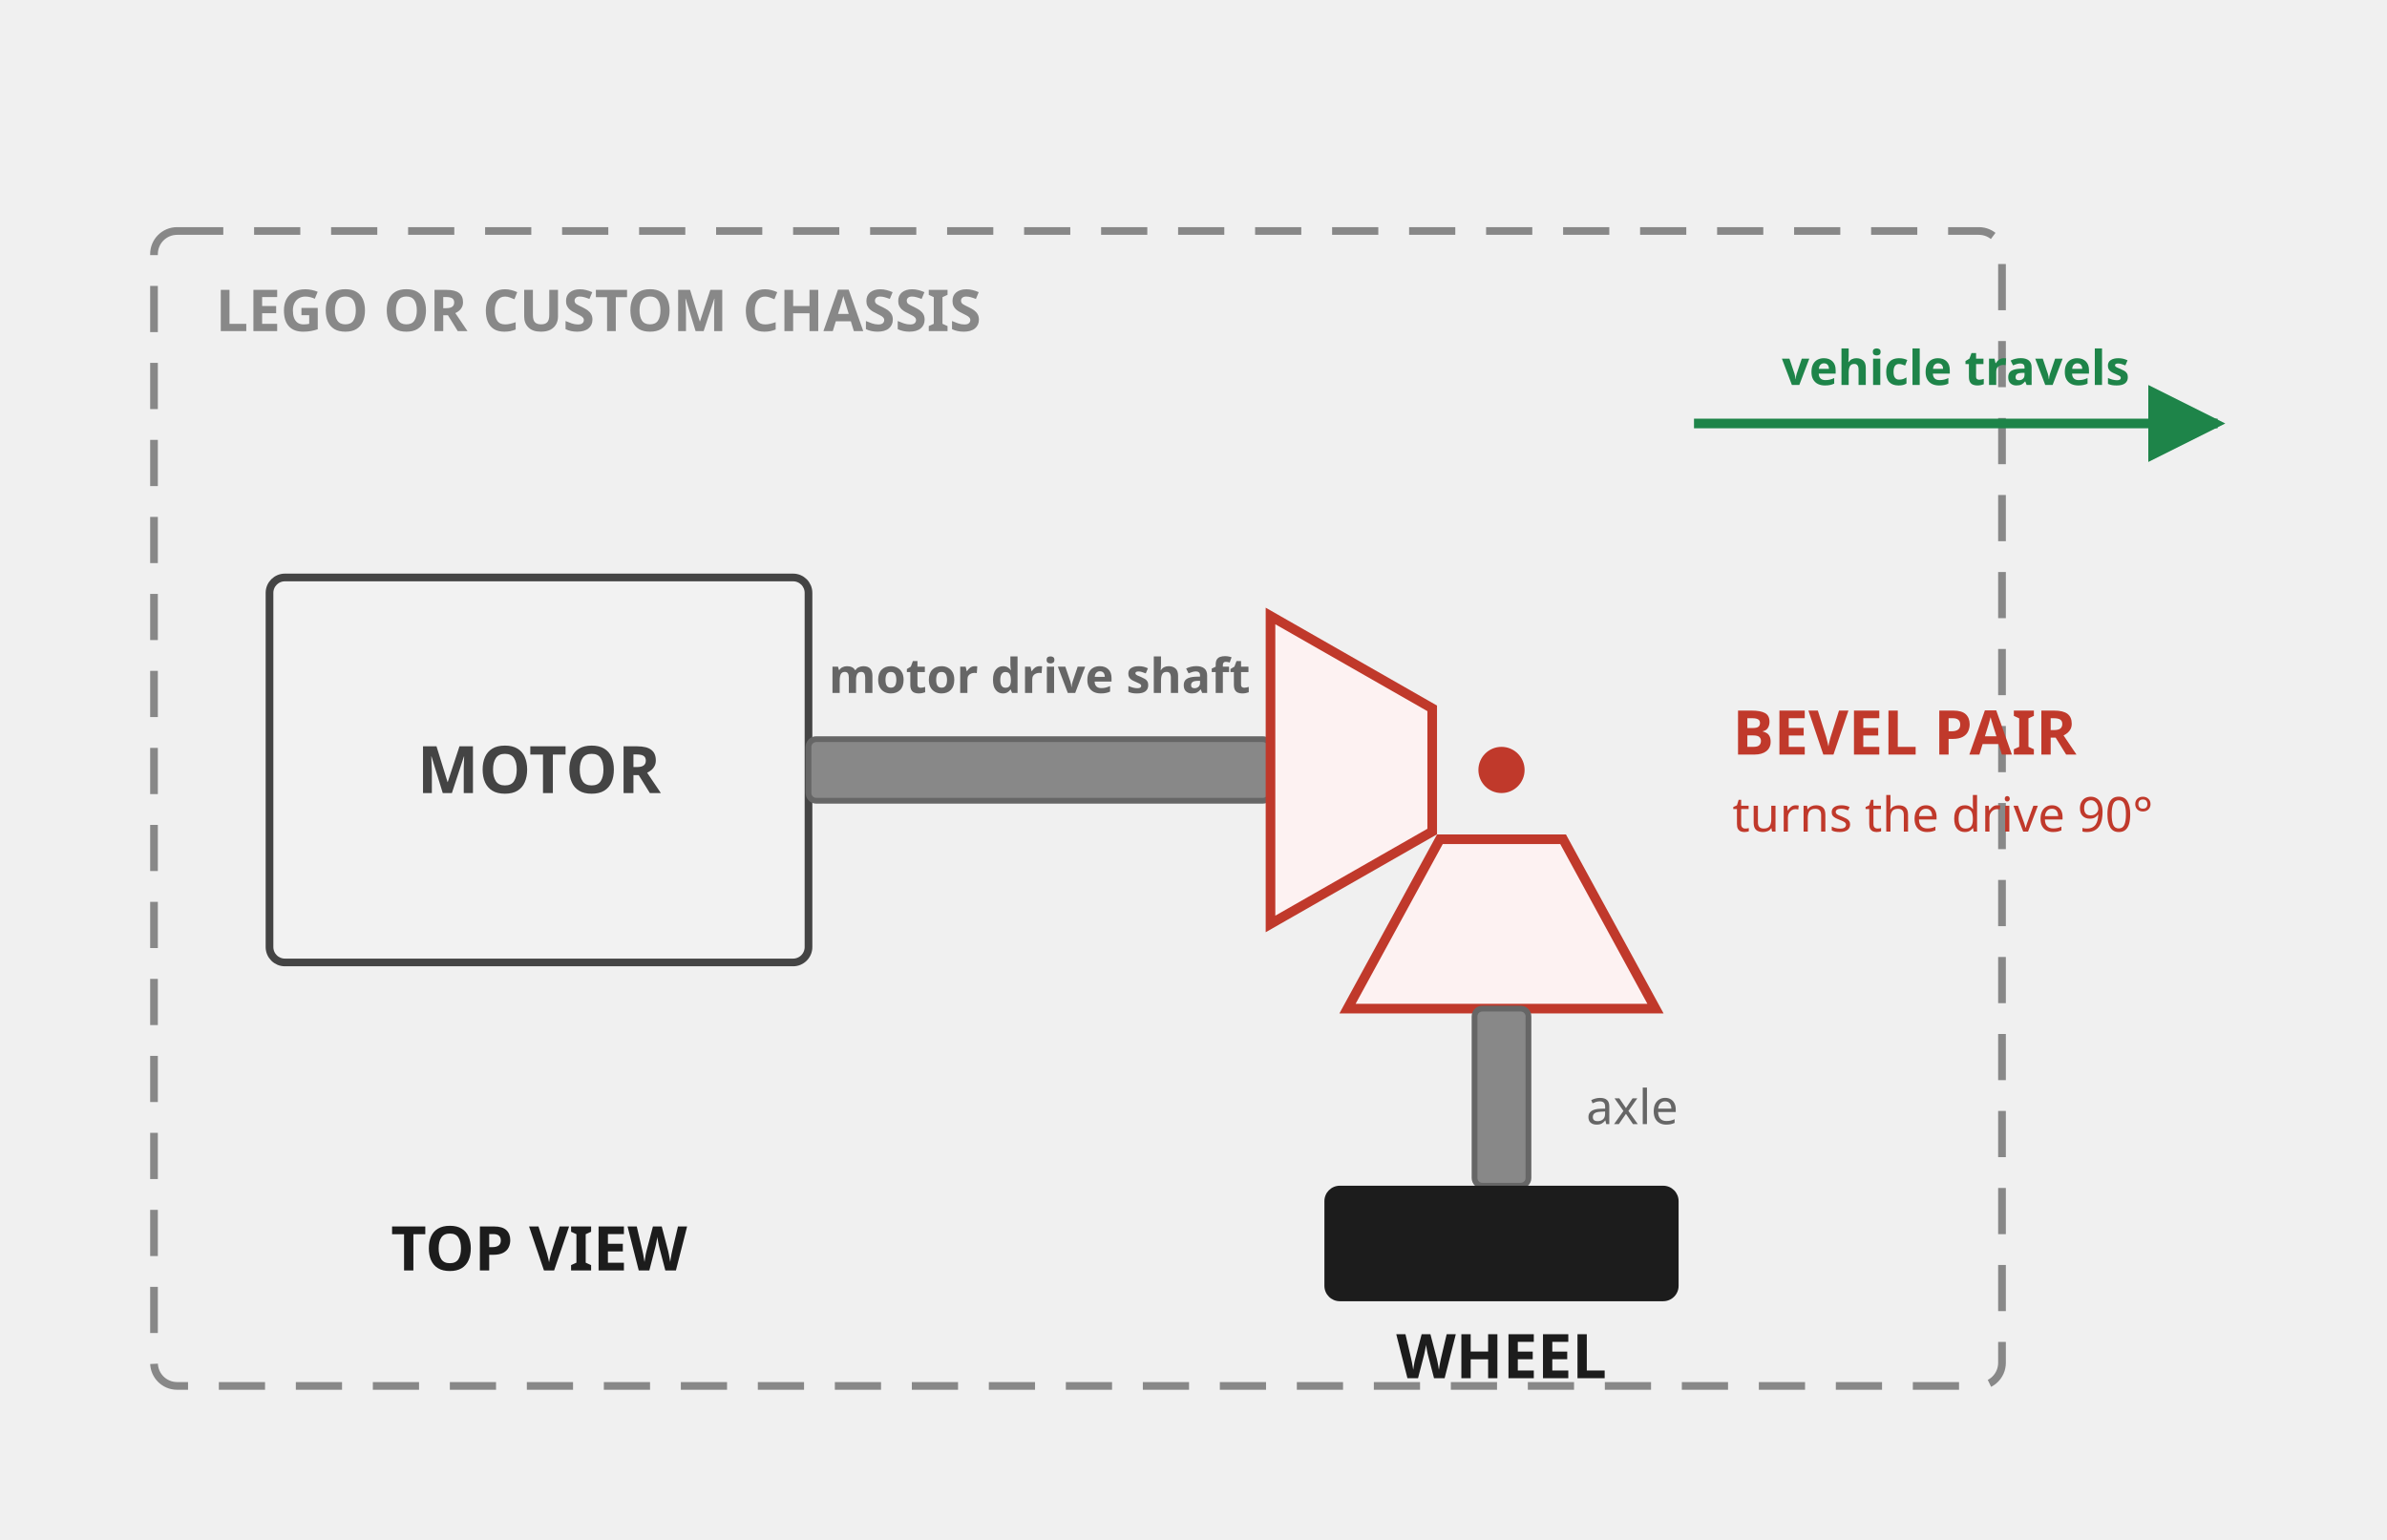
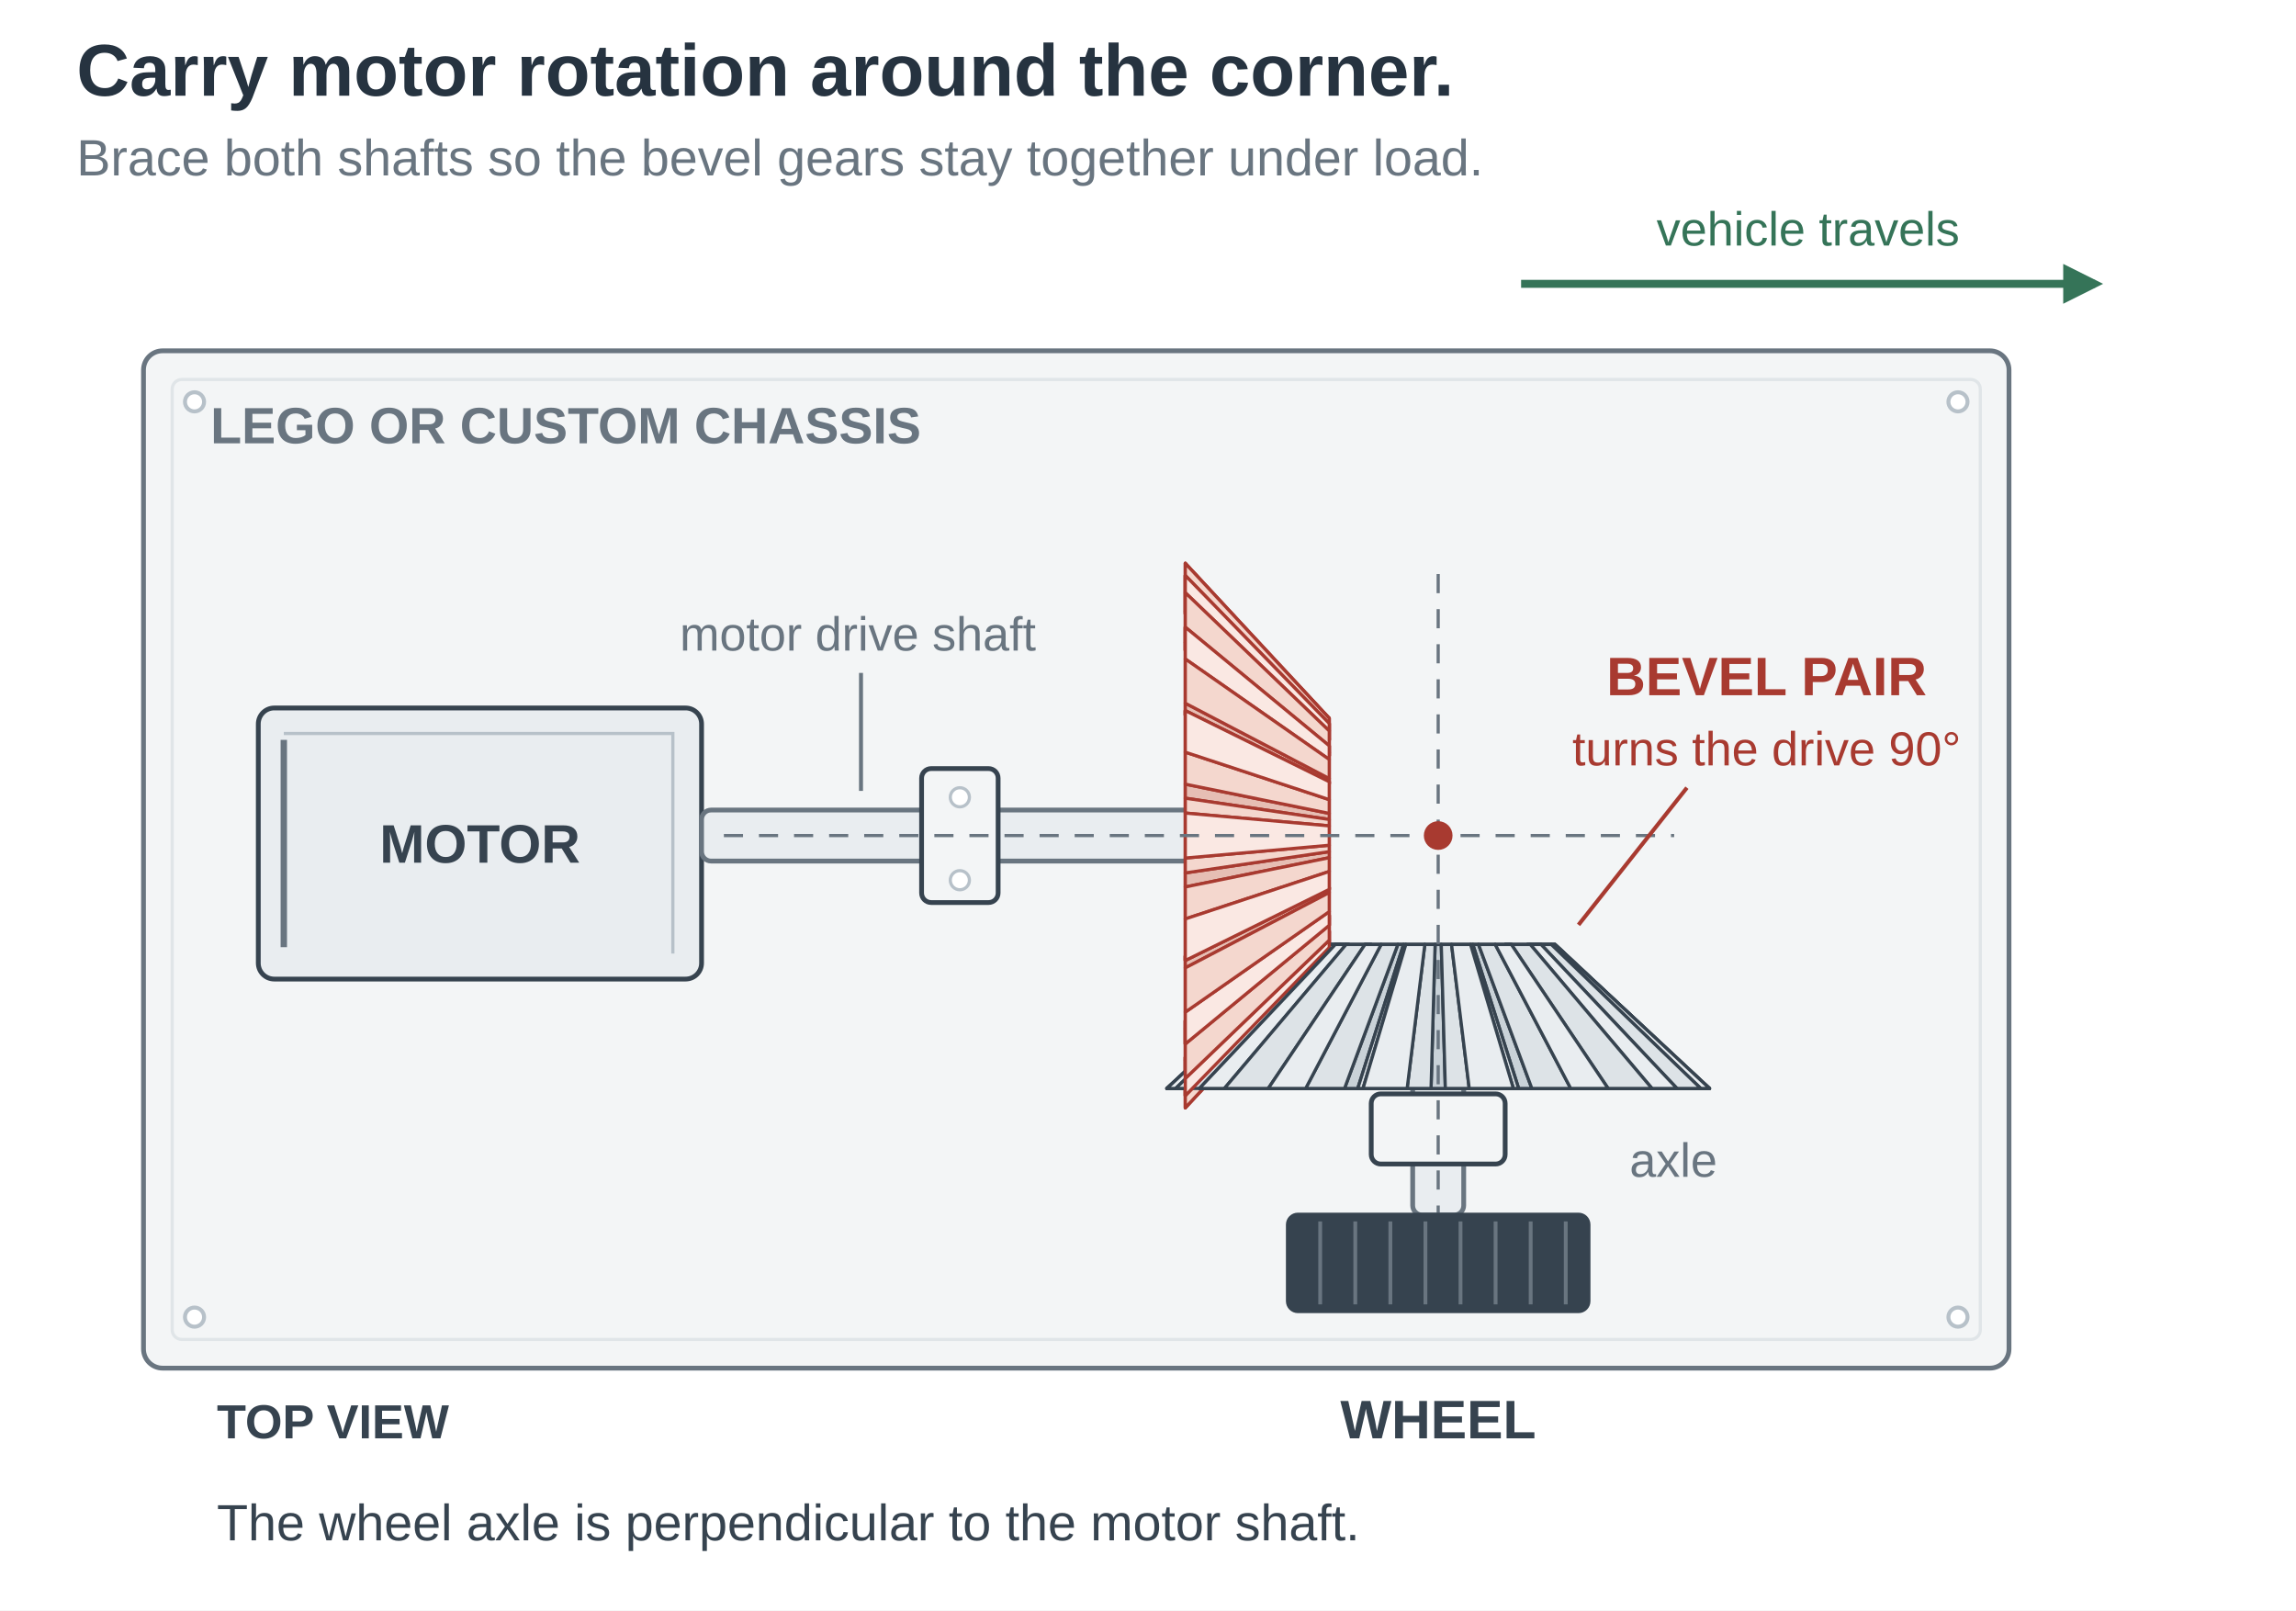
- <svg xmlns="http://www.w3.org/2000/svg" viewBox="0 0 620 400" role="img" aria-label="Top view of the vehicle. A motor at the left drives a shaft running to the right. At the end of the shaft a pair of bevel gears turns the drive ninety degrees onto an axle running toward the bottom of the page, where a wheel is mounted. The whole assembly sits on a chassis, and the vehicle travels left to right.">
+ <svg xmlns="http://www.w3.org/2000/svg" viewBox="0 0 720 505" role="img" aria-labelledby="bevel-vehicle-title bevel-vehicle-description">
  <defs>
-     <marker id="travB" viewBox="0 0 10 10" refX="9" refY="5" markerWidth="8" markerHeight="8" orient="auto-start-reverse">
-       <path d="M0,0 L10,5 L0,10 z" fill="#1E8449" />
+     <marker id="bevel-travel" viewBox="0 0 10 10" refX="8" refY="5" markerWidth="5" markerHeight="5" orient="auto">
+       <path d="M0 0 10 5 0 10Z" fill="#357458" />
    </marker>
  </defs>
-   <rect x="40" y="60" width="480" height="300" rx="6" fill="none" stroke="#888" stroke-width="2" stroke-dasharray="12 8" />
-   <text x="56" y="86" font-family="'Barlow Condensed',sans-serif" font-size="15" font-weight="700" fill="#888">LEGO OR CUSTOM CHASSIS</text>
-   <rect x="70" y="150" width="140" height="100" rx="4" fill="#F2F2F2" stroke="#444" stroke-width="2" />
-   <text x="140" y="206" text-anchor="middle" font-family="'Barlow Condensed',sans-serif" font-size="17" font-weight="700" fill="#444">MOTOR</text>
-   <rect x="210" y="192" width="120" height="16" rx="2" fill="#888" stroke="#666" stroke-width="1.5" />
-   <text x="270" y="180" text-anchor="middle" font-family="'Barlow',sans-serif" font-size="12.5" font-weight="600" fill="#666">motor drive shaft</text>
-   <path d="M372,184 L330,160 L330,240 L372,216 Z" fill="#FDF2F2" stroke="#C0392B" stroke-width="2.5" />
-   <path d="M374,218 L350,262 L430,262 L406,218 Z" fill="#FDF2F2" stroke="#C0392B" stroke-width="2.5" />
-   <circle cx="390" cy="200" r="6" fill="#C0392B" />
-   <text x="450" y="196" font-family="'Barlow Condensed',sans-serif" font-size="16" font-weight="700" fill="#C0392B">BEVEL PAIR</text>
-   <text x="450" y="216" font-family="'Barlow',sans-serif" font-size="12.5" fill="#C0392B">turns the drive 90°</text>
-   <rect x="383" y="262" width="14" height="46" rx="2" fill="#888" stroke="#666" stroke-width="1.5" />
-   <text x="412" y="292" font-family="'Barlow',sans-serif" font-size="12.5" fill="#666">axle</text>
-   <rect x="344" y="308" width="92" height="30" rx="4" fill="#1C1C1C" />
-   <text x="390" y="358" text-anchor="middle" font-family="'Barlow Condensed',sans-serif" font-size="16" font-weight="700" fill="#1C1C1C">WHEEL</text>
-   <line x1="440" y1="110" x2="576" y2="110" stroke="#1E8449" stroke-width="2.5" marker-end="url(#travB)" />
-   <text x="508" y="100" text-anchor="middle" font-family="'Barlow',sans-serif" font-size="12.5" font-weight="600" fill="#1E8449">vehicle travels</text>
-   <text x="140" y="330" text-anchor="middle" font-family="'Barlow Condensed',sans-serif" font-size="16" font-weight="700" fill="#1C1C1C">TOP VIEW</text>
+   <rect width="720" height="505" fill="#fff" />
+   <g font-family="Barlow, Arial, sans-serif" fill="#263340" font-size="16">
+     <text x="24" y="30" font-size="23" fill="#263340" font-weight="600">Carry motor rotation around the corner.</text>
+     <text x="24" y="55" font-size="16" fill="#697580">Brace both shafts so the bevel gears stay together under load.</text>
+     <rect x="45" y="110" width="585" height="319" rx="6" fill="#f3f5f6" stroke="#697580" stroke-width="1.5" />
+     <rect x="54" y="119" width="567" height="301" rx="3" fill="none" stroke="#e0e5e8" />
+     <circle cx="61" cy="126" r="3" fill="#fff" stroke="#b7c1c9" stroke-width="1.25" />
+     <circle cx="614" cy="126" r="3" fill="#fff" stroke="#b7c1c9" stroke-width="1.25" />
+     <circle cx="61" cy="413" r="3" fill="#fff" stroke="#b7c1c9" stroke-width="1.25" />
+     <circle cx="614" cy="413" r="3" fill="#fff" stroke="#b7c1c9" stroke-width="1.25" />
+     <text x="66" y="139" font-size="16" fill="#697580" font-weight="600">LEGO OR CUSTOM CHASSIS</text>
+     <rect x="81" y="222" width="139" height="85" rx="5" fill="#e9edf0" stroke="#36434f" stroke-width="1.5" />
+     <path d="M89 230H211V299" fill="none" stroke="#b7c1c9" stroke-width="1" />
+     <path d="M89 232V297" fill="none" stroke="#697580" stroke-width="2" />
+     <text x="150.5" y="270.5" font-size="17" fill="#36434f" text-anchor="middle" font-weight="600">MOTOR</text>
+     <rect x="220" y="254" width="156" height="16" rx="3" fill="#e9edf0" stroke="#697580" stroke-width="1.5" />
+     <rect x="443" y="306" width="16" height="75" rx="3" fill="#e9edf0" stroke="#697580" stroke-width="1.5" />
+     <rect x="289" y="241" width="24" height="42" rx="3" fill="#f3f5f6" stroke="#36434f" stroke-width="1.5" />
+     <circle cx="301" cy="250" r="3" fill="#fff" stroke="#b7c1c9" stroke-width="1" />
+     <circle cx="301" cy="276" r="3" fill="#fff" stroke="#b7c1c9" stroke-width="1" />
+     <rect x="430" y="343" width="42" height="22" rx="3" fill="#f3f5f6" stroke="#36434f" stroke-width="1.5" />
+     <path d="M416.84 258.961L371.7 254.945L371.7 269.055L416.84 265.039Z" fill="#fae8e3" stroke="#a83a30" stroke-width="1" stroke-linejoin="round" />
+     <path d="M440.846 296.16L427.429 341.3L441.268 341.3L446.808 296.16Z" fill="#e9edf0" stroke="#36434f" stroke-width="1" stroke-linejoin="round" />
+     <path d="M455.192 296.16L460.732 341.3L474.571 341.3L461.154 296.16Z" fill="#e9edf0" stroke="#36434f" stroke-width="1" stroke-linejoin="round" />
+     <path d="M416.84 273.263L371.7 288.145L371.7 301.181L416.84 278.878Z" fill="#fae8e3" stroke="#a83a30" stroke-width="1" stroke-linejoin="round" />
+     <path d="M416.84 245.122L371.7 222.819L371.7 235.855L416.84 250.737Z" fill="#fae8e3" stroke="#a83a30" stroke-width="1" stroke-linejoin="round" />
+     <path d="M446.808 296.16L441.268 341.3L448.758 341.3L450.034 296.16Z" fill="#dde3e7" stroke="#36434f" stroke-width="1" stroke-linejoin="round" />
+     <path d="M451.966 296.16L453.242 341.3L460.732 341.3L455.192 296.16Z" fill="#dde3e7" stroke="#36434f" stroke-width="1" stroke-linejoin="round" />
+     <path d="M416.84 256.952L371.7 250.282L371.7 254.945L416.84 258.961Z" fill="#f4d7ce" stroke="#a83a30" stroke-width="1" stroke-linejoin="round" />
+     <path d="M416.84 265.039L371.7 269.055L371.7 273.718L416.84 267.048Z" fill="#f4d7ce" stroke="#a83a30" stroke-width="1" stroke-linejoin="round" />
+     <path d="M416.84 250.737L371.7 235.855L371.7 245.885L416.84 255.058Z" fill="#f4d7ce" stroke="#a83a30" stroke-width="1" stroke-linejoin="round" />
+     <path d="M416.84 268.942L371.7 278.115L371.7 288.145L416.84 273.263Z" fill="#f4d7ce" stroke="#a83a30" stroke-width="1" stroke-linejoin="round" />
+     <path d="M461.154 296.16L474.571 341.3L476.227 341.3L461.867 296.16Z" fill="#dde3e7" stroke="#36434f" stroke-width="1" stroke-linejoin="round" />
+     <path d="M440.133 296.16L425.773 341.3L427.429 341.3L440.846 296.16Z" fill="#dde3e7" stroke="#36434f" stroke-width="1" stroke-linejoin="round" />
+     <path d="M450.034 296.16L448.758 341.3L453.242 341.3L451.966 296.16Z" fill="#c9d2d8" stroke="#36434f" stroke-width="1" stroke-linejoin="round" />
+     <path d="M428.046 296.16L397.715 341.3L409.446 341.3L433.1 296.16Z" fill="#e9edf0" stroke="#36434f" stroke-width="1" stroke-linejoin="round" />
+     <path d="M468.9 296.16L492.554 341.3L504.285 341.3L473.954 296.16Z" fill="#e9edf0" stroke="#36434f" stroke-width="1" stroke-linejoin="round" />
+     <path d="M433.1 296.16L409.446 341.3L421.63 341.3L438.348 296.16Z" fill="#dde3e7" stroke="#36434f" stroke-width="1" stroke-linejoin="round" />
+     <path d="M463.652 296.16L480.37 341.3L492.554 341.3L468.9 296.16Z" fill="#dde3e7" stroke="#36434f" stroke-width="1" stroke-linejoin="round" />
+     <path d="M416.84 267.048L371.7 273.718L371.7 278.115L416.84 268.942Z" fill="#e6beb4" stroke="#a83a30" stroke-width="1" stroke-linejoin="round" />
+     <path d="M416.84 255.058L371.7 245.885L371.7 250.282L416.84 256.952Z" fill="#e6beb4" stroke="#a83a30" stroke-width="1" stroke-linejoin="round" />
+     <path d="M416.84 278.878L371.7 301.181L371.7 299.768L416.84 278.269Z" fill="#f4d7ce" stroke="#a83a30" stroke-width="1" stroke-linejoin="round" />
+     <path d="M416.84 245.731L371.7 224.232L371.7 222.819L416.84 245.122Z" fill="#f4d7ce" stroke="#a83a30" stroke-width="1" stroke-linejoin="round" />
+     <path d="M438.348 296.16L421.63 341.3L425.773 341.3L440.133 296.16Z" fill="#c9d2d8" stroke="#36434f" stroke-width="1" stroke-linejoin="round" />
+     <path d="M461.867 296.16L476.227 341.3L480.37 341.3L463.652 296.16Z" fill="#c9d2d8" stroke="#36434f" stroke-width="1" stroke-linejoin="round" />
+     <path d="M416.84 238.15L371.7 206.635L371.7 220.505L416.84 244.125Z" fill="#f4d7ce" stroke="#a83a30" stroke-width="1" stroke-linejoin="round" />
+     <path d="M416.84 279.875L371.7 303.495L371.7 317.365L416.84 285.85Z" fill="#f4d7ce" stroke="#a83a30" stroke-width="1" stroke-linejoin="round" />
+     <path d="M416.84 285.85L371.7 317.365L371.7 327.342L416.84 290.147Z" fill="#fae8e3" stroke="#a83a30" stroke-width="1" stroke-linejoin="round" />
+     <path d="M416.84 233.853L371.7 196.658L371.7 206.635L416.84 238.15Z" fill="#fae8e3" stroke="#a83a30" stroke-width="1" stroke-linejoin="round" />
+     <path d="M429.954 296.16L402.144 341.3L397.715 341.3L428.046 296.16Z" fill="#dde3e7" stroke="#36434f" stroke-width="1" stroke-linejoin="round" />
+     <path d="M473.954 296.16L504.285 341.3L499.856 341.3L472.046 296.16Z" fill="#dde3e7" stroke="#36434f" stroke-width="1" stroke-linejoin="round" />
+     <path d="M416.84 278.269L371.7 299.768L371.7 303.495L416.84 279.875Z" fill="#e6beb4" stroke="#a83a30" stroke-width="1" stroke-linejoin="round" />
+     <path d="M416.84 244.125L371.7 220.505L371.7 224.232L416.84 245.731Z" fill="#e6beb4" stroke="#a83a30" stroke-width="1" stroke-linejoin="round" />
+     <path d="M473.411 296.16L503.026 341.3L518.049 341.3L479.883 296.16Z" fill="#dde3e7" stroke="#36434f" stroke-width="1" stroke-linejoin="round" />
+     <path d="M422.117 296.16L383.951 341.3L398.974 341.3L428.589 296.16Z" fill="#dde3e7" stroke="#36434f" stroke-width="1" stroke-linejoin="round" />
+     <path d="M428.589 296.16L398.974 341.3L402.144 341.3L429.954 296.16Z" fill="#c9d2d8" stroke="#36434f" stroke-width="1" stroke-linejoin="round" />
+     <path d="M472.046 296.16L499.856 341.3L503.026 341.3L473.411 296.16Z" fill="#c9d2d8" stroke="#36434f" stroke-width="1" stroke-linejoin="round" />
+     <path d="M416.84 290.147L371.7 327.342L371.7 320.067L416.84 287.014Z" fill="#f4d7ce" stroke="#a83a30" stroke-width="1" stroke-linejoin="round" />
+     <path d="M416.84 236.986L371.7 203.933L371.7 196.658L416.84 233.853Z" fill="#f4d7ce" stroke="#a83a30" stroke-width="1" stroke-linejoin="round" />
+     <path d="M479.883 296.16L518.049 341.3L525.888 341.3L483.259 296.16Z" fill="#e9edf0" stroke="#36434f" stroke-width="1" stroke-linejoin="round" />
+     <path d="M418.741 296.16L376.112 341.3L383.951 341.3L422.117 296.16Z" fill="#e9edf0" stroke="#36434f" stroke-width="1" stroke-linejoin="round" />
+     <path d="M416.84 287.014L371.7 320.067L371.7 322.558L416.84 288.087Z" fill="#e6beb4" stroke="#a83a30" stroke-width="1" stroke-linejoin="round" />
+     <path d="M416.84 235.913L371.7 201.442L371.7 203.933L416.84 236.986Z" fill="#e6beb4" stroke="#a83a30" stroke-width="1" stroke-linejoin="round" />
+     <path d="M416.84 288.087L371.7 322.558L371.7 338.156L416.84 294.806Z" fill="#f4d7ce" stroke="#a83a30" stroke-width="1" stroke-linejoin="round" />
+     <path d="M416.84 229.194L371.7 185.844L371.7 201.442L416.84 235.913Z" fill="#f4d7ce" stroke="#a83a30" stroke-width="1" stroke-linejoin="round" />
+     <path d="M483.259 296.16L525.888 341.3L516.047 341.3L479.02 296.16Z" fill="#dde3e7" stroke="#36434f" stroke-width="1" stroke-linejoin="round" />
+     <path d="M422.98 296.16L385.953 341.3L376.112 341.3L418.741 296.16Z" fill="#dde3e7" stroke="#36434f" stroke-width="1" stroke-linejoin="round" />
+     <path d="M416.84 294.806L371.7 338.156L371.7 343.556L416.84 297.132Z" fill="#fae8e3" stroke="#a83a30" stroke-width="1" stroke-linejoin="round" />
+     <path d="M416.84 226.868L371.7 180.444L371.7 185.844L416.84 229.194Z" fill="#fae8e3" stroke="#a83a30" stroke-width="1" stroke-linejoin="round" />
+     <path d="M479.02 296.16L516.047 341.3L517.763 341.3L479.759 296.16Z" fill="#c9d2d8" stroke="#36434f" stroke-width="1" stroke-linejoin="round" />
+     <path d="M422.241 296.16L384.237 341.3L385.953 341.3L422.98 296.16Z" fill="#c9d2d8" stroke="#36434f" stroke-width="1" stroke-linejoin="round" />
+     <path d="M479.759 296.16L517.763 341.3L533.337 341.3L486.468 296.16Z" fill="#dde3e7" stroke="#36434f" stroke-width="1" stroke-linejoin="round" />
+     <path d="M415.532 296.16L368.663 341.3L384.237 341.3L422.241 296.16Z" fill="#dde3e7" stroke="#36434f" stroke-width="1" stroke-linejoin="round" />
+     <path d="M416.84 297.132L371.7 343.556L371.7 331.527L416.84 291.95Z" fill="#f4d7ce" stroke="#a83a30" stroke-width="1" stroke-linejoin="round" />
+     <path d="M416.84 232.05L371.7 192.473L371.7 180.444L416.84 226.868Z" fill="#f4d7ce" stroke="#a83a30" stroke-width="1" stroke-linejoin="round" />
+     <path d="M486.468 296.16L533.337 341.3L536.089 341.3L487.654 296.16Z" fill="#e9edf0" stroke="#36434f" stroke-width="1" stroke-linejoin="round" />
+     <path d="M414.346 296.16L365.911 341.3L368.663 341.3L415.532 296.16Z" fill="#e9edf0" stroke="#36434f" stroke-width="1" stroke-linejoin="round" />
+     <path d="M416.84 291.95L371.7 331.527L371.7 332.401L416.84 292.327Z" fill="#e6beb4" stroke="#a83a30" stroke-width="1" stroke-linejoin="round" />
+     <path d="M416.84 231.673L371.7 191.599L371.7 192.473L416.84 232.05Z" fill="#e6beb4" stroke="#a83a30" stroke-width="1" stroke-linejoin="round" />
+     <path d="M416.84 292.327L371.7 332.401L371.7 347.353L416.84 298.767Z" fill="#f4d7ce" stroke="#a83a30" stroke-width="1" stroke-linejoin="round" />
+     <path d="M416.84 225.233L371.7 176.647L371.7 191.599L416.84 231.673Z" fill="#f4d7ce" stroke="#a83a30" stroke-width="1" stroke-linejoin="round" />
+     <path d="M487.654 296.16L536.089 341.3L522.335 341.3L481.729 296.16Z" fill="#dde3e7" stroke="#36434f" stroke-width="1" stroke-linejoin="round" />
+     <path d="M420.271 296.16L379.665 341.3L365.911 341.3L414.346 296.16Z" fill="#dde3e7" stroke="#36434f" stroke-width="1" stroke-linejoin="round" />
+     <path d="M371.7 332.401L371.7 347.353L371.7 347.353L371.7 332.401L371.7 331.527L371.7 343.556L371.7 338.156L371.7 322.558L371.7 320.067L371.7 327.342L371.7 317.365L371.7 303.495L371.7 299.768L371.7 301.181L371.7 288.145L371.7 278.115L371.7 273.718L371.7 269.055L371.7 254.945L371.7 250.282L371.7 245.885L371.7 235.855L371.7 222.819L371.7 224.232L371.7 220.505L371.7 206.635L371.7 196.658L371.7 203.933L371.7 201.442L371.7 185.844L371.7 180.444L371.7 192.473L371.7 191.599L371.7 176.647L371.7 176.647L371.7 191.599L371.7 192.473L371.7 180.444L371.7 185.844L371.7 201.442L371.7 203.933L371.7 196.658L371.7 206.635L371.7 220.505L371.7 224.232L371.7 222.819L371.7 235.855L371.7 245.885L371.7 250.282L371.7 254.945L371.7 269.055L371.7 273.718L371.7 278.115L371.7 288.145L371.7 301.181L371.7 299.768L371.7 303.495L371.7 317.365L371.7 327.342L371.7 320.067L371.7 322.558L371.7 338.156L371.7 343.556L371.7 331.527Z" fill="#fae8e3" stroke="#a83a30" stroke-width="1" stroke-linejoin="round" />
+     <path d="M481.729 296.16L522.335 341.3L522.335 341.3L481.729 296.16Z" fill="#c9d2d8" stroke="#36434f" stroke-width="1" stroke-linejoin="round" />
+     <path d="M522.335 341.3L536.089 341.3L533.337 341.3L517.763 341.3L516.047 341.3L525.888 341.3L518.049 341.3L503.026 341.3L499.856 341.3L504.285 341.3L492.554 341.3L480.37 341.3L476.227 341.3L474.571 341.3L460.732 341.3L453.242 341.3L448.758 341.3L441.268 341.3L427.429 341.3L425.773 341.3L421.63 341.3L409.446 341.3L397.715 341.3L402.144 341.3L398.974 341.3L383.951 341.3L376.112 341.3L385.953 341.3L384.237 341.3L368.663 341.3L365.911 341.3L379.665 341.3L379.665 341.3L365.911 341.3L368.663 341.3L384.237 341.3L385.953 341.3L376.112 341.3L383.951 341.3L398.974 341.3L402.144 341.3L397.715 341.3L409.446 341.3L421.63 341.3L425.773 341.3L427.429 341.3L441.268 341.3L448.758 341.3L453.242 341.3L460.732 341.3L474.571 341.3L476.227 341.3L480.37 341.3L492.554 341.3L504.285 341.3L499.856 341.3L503.026 341.3L518.049 341.3L525.888 341.3L516.047 341.3L517.763 341.3L533.337 341.3L536.089 341.3L522.335 341.3Z" fill="#f3f5f6" stroke="#36434f" stroke-width="1" stroke-linejoin="round" />
+     <path d="M416.84 298.767L371.7 347.353L371.7 347.353L416.84 298.767Z" fill="#fae8e3" stroke="#a83a30" stroke-width="1" stroke-linejoin="round" />
+     <path d="M416.84 292.327L416.84 298.767L416.84 298.767L416.84 292.327L416.84 291.95L416.84 297.132L416.84 294.806L416.84 288.087L416.84 287.014L416.84 290.147L416.84 285.85L416.84 279.875L416.84 278.269L416.84 278.878L416.84 273.263L416.84 268.942L416.84 267.048L416.84 265.039L416.84 258.961L416.84 256.952L416.84 255.058L416.84 250.737L416.84 245.122L416.84 245.731L416.84 244.125L416.84 238.15L416.84 233.853L416.84 236.986L416.84 235.913L416.84 229.194L416.84 226.868L416.84 232.05L416.84 231.673L416.84 225.233L416.84 225.233L416.84 231.673L416.84 232.05L416.84 226.868L416.84 229.194L416.84 235.913L416.84 236.986L416.84 233.853L416.84 238.15L416.84 244.125L416.84 245.731L416.84 245.122L416.84 250.737L416.84 255.058L416.84 256.952L416.84 258.961L416.84 265.039L416.84 267.048L416.84 268.942L416.84 273.263L416.84 278.878L416.84 278.269L416.84 279.875L416.84 285.85L416.84 290.147L416.84 287.014L416.84 288.087L416.84 294.806L416.84 297.132L416.84 291.95Z" fill="#fae8e3" stroke="#a83a30" stroke-width="1" stroke-linejoin="round" />
+     <path d="M481.729 296.16L487.654 296.16L486.468 296.16L479.759 296.16L479.02 296.16L483.259 296.16L479.883 296.16L473.411 296.16L472.046 296.16L473.954 296.16L468.9 296.16L463.652 296.16L461.867 296.16L461.154 296.16L455.192 296.16L451.966 296.16L450.034 296.16L446.808 296.16L440.846 296.16L440.133 296.16L438.348 296.16L433.1 296.16L428.046 296.16L429.954 296.16L428.589 296.16L422.117 296.16L418.741 296.16L422.98 296.16L422.241 296.16L415.532 296.16L414.346 296.16L420.271 296.16L420.271 296.16L414.346 296.16L415.532 296.16L422.241 296.16L422.98 296.16L418.741 296.16L422.117 296.16L428.589 296.16L429.954 296.16L428.046 296.16L433.1 296.16L438.348 296.16L440.133 296.16L440.846 296.16L446.808 296.16L450.034 296.16L451.966 296.16L455.192 296.16L461.154 296.16L461.867 296.16L463.652 296.16L468.9 296.16L473.954 296.16L472.046 296.16L473.411 296.16L479.883 296.16L483.259 296.16L479.02 296.16L479.759 296.16L486.468 296.16L487.654 296.16L481.729 296.16Z" fill="#f3f5f6" stroke="#36434f" stroke-width="1" stroke-linejoin="round" />
+     <path d="M420.271 296.16L379.665 341.3L379.665 341.3L420.271 296.16Z" fill="#c9d2d8" stroke="#36434f" stroke-width="1" stroke-linejoin="round" />
+     <path d="M416.84 225.233L371.7 176.647L371.7 176.647L416.84 225.233Z" fill="#fae8e3" stroke="#a83a30" stroke-width="1" stroke-linejoin="round" />
+     <path d="M481.729 296.16L522.335 341.3L536.089 341.3L487.654 296.16Z" fill="#dde3e7" stroke="#36434f" stroke-width="1" stroke-linejoin="round" />
+     <path d="M414.346 296.16L365.911 341.3L379.665 341.3L420.271 296.16Z" fill="#dde3e7" stroke="#36434f" stroke-width="1" stroke-linejoin="round" />
+     <path d="M416.84 298.767L371.7 347.353L371.7 332.401L416.84 292.327Z" fill="#f4d7ce" stroke="#a83a30" stroke-width="1" stroke-linejoin="round" />
+     <path d="M416.84 231.673L371.7 191.599L371.7 176.647L416.84 225.233Z" fill="#f4d7ce" stroke="#a83a30" stroke-width="1" stroke-linejoin="round" />
+     <path d="M416.84 292.327L371.7 332.401L371.7 331.527L416.84 291.95Z" fill="#e6beb4" stroke="#a83a30" stroke-width="1" stroke-linejoin="round" />
+     <path d="M416.84 232.05L371.7 192.473L371.7 191.599L416.84 231.673Z" fill="#e6beb4" stroke="#a83a30" stroke-width="1" stroke-linejoin="round" />
+     <path d="M487.654 296.16L536.089 341.3L533.337 341.3L486.468 296.16Z" fill="#e9edf0" stroke="#36434f" stroke-width="1" stroke-linejoin="round" />
+     <path d="M415.532 296.16L368.663 341.3L365.911 341.3L414.346 296.16Z" fill="#e9edf0" stroke="#36434f" stroke-width="1" stroke-linejoin="round" />
+     <path d="M416.84 226.868L371.7 180.444L371.7 192.473L416.84 232.05Z" fill="#f4d7ce" stroke="#a83a30" stroke-width="1" stroke-linejoin="round" />
+     <path d="M416.84 291.95L371.7 331.527L371.7 343.556L416.84 297.132Z" fill="#f4d7ce" stroke="#a83a30" stroke-width="1" stroke-linejoin="round" />
+     <path d="M486.468 296.16L533.337 341.3L517.763 341.3L479.759 296.16Z" fill="#dde3e7" stroke="#36434f" stroke-width="1" stroke-linejoin="round" />
+     <path d="M422.241 296.16L384.237 341.3L368.663 341.3L415.532 296.16Z" fill="#dde3e7" stroke="#36434f" stroke-width="1" stroke-linejoin="round" />
+     <path d="M479.759 296.16L517.763 341.3L516.047 341.3L479.02 296.16Z" fill="#c9d2d8" stroke="#36434f" stroke-width="1" stroke-linejoin="round" />
+     <path d="M422.98 296.16L385.953 341.3L384.237 341.3L422.241 296.16Z" fill="#c9d2d8" stroke="#36434f" stroke-width="1" stroke-linejoin="round" />
+     <path d="M416.84 297.132L371.7 343.556L371.7 338.156L416.84 294.806Z" fill="#fae8e3" stroke="#a83a30" stroke-width="1" stroke-linejoin="round" />
+     <path d="M416.84 229.194L371.7 185.844L371.7 180.444L416.84 226.868Z" fill="#fae8e3" stroke="#a83a30" stroke-width="1" stroke-linejoin="round" />
+     <path d="M418.741 296.16L376.112 341.3L385.953 341.3L422.98 296.16Z" fill="#dde3e7" stroke="#36434f" stroke-width="1" stroke-linejoin="round" />
+     <path d="M479.02 296.16L516.047 341.3L525.888 341.3L483.259 296.16Z" fill="#dde3e7" stroke="#36434f" stroke-width="1" stroke-linejoin="round" />
+     <path d="M416.84 294.806L371.7 338.156L371.7 322.558L416.84 288.087Z" fill="#f4d7ce" stroke="#a83a30" stroke-width="1" stroke-linejoin="round" />
+     <path d="M416.84 235.913L371.7 201.442L371.7 185.844L416.84 229.194Z" fill="#f4d7ce" stroke="#a83a30" stroke-width="1" stroke-linejoin="round" />
+     <path d="M416.84 288.087L371.7 322.558L371.7 320.067L416.84 287.014Z" fill="#e6beb4" stroke="#a83a30" stroke-width="1" stroke-linejoin="round" />
+     <path d="M416.84 236.986L371.7 203.933L371.7 201.442L416.84 235.913Z" fill="#e6beb4" stroke="#a83a30" stroke-width="1" stroke-linejoin="round" />
+     <path d="M422.117 296.16L383.951 341.3L376.112 341.3L418.741 296.16Z" fill="#e9edf0" stroke="#36434f" stroke-width="1" stroke-linejoin="round" />
+     <path d="M483.259 296.16L525.888 341.3L518.049 341.3L479.883 296.16Z" fill="#e9edf0" stroke="#36434f" stroke-width="1" stroke-linejoin="round" />
+     <path d="M416.84 233.853L371.7 196.658L371.7 203.933L416.84 236.986Z" fill="#f4d7ce" stroke="#a83a30" stroke-width="1" stroke-linejoin="round" />
+     <path d="M416.84 287.014L371.7 320.067L371.7 327.342L416.84 290.147Z" fill="#f4d7ce" stroke="#a83a30" stroke-width="1" stroke-linejoin="round" />
+     <path d="M473.411 296.16L503.026 341.3L499.856 341.3L472.046 296.16Z" fill="#c9d2d8" stroke="#36434f" stroke-width="1" stroke-linejoin="round" />
+     <path d="M429.954 296.16L402.144 341.3L398.974 341.3L428.589 296.16Z" fill="#c9d2d8" stroke="#36434f" stroke-width="1" stroke-linejoin="round" />
+     <path d="M479.883 296.16L518.049 341.3L503.026 341.3L473.411 296.16Z" fill="#dde3e7" stroke="#36434f" stroke-width="1" stroke-linejoin="round" />
+     <path d="M428.589 296.16L398.974 341.3L383.951 341.3L422.117 296.16Z" fill="#dde3e7" stroke="#36434f" stroke-width="1" stroke-linejoin="round" />
+     <path d="M416.84 279.875L371.7 303.495L371.7 299.768L416.84 278.269Z" fill="#e6beb4" stroke="#a83a30" stroke-width="1" stroke-linejoin="round" />
+     <path d="M416.84 245.731L371.7 224.232L371.7 220.505L416.84 244.125Z" fill="#e6beb4" stroke="#a83a30" stroke-width="1" stroke-linejoin="round" />
+     <path d="M472.046 296.16L499.856 341.3L504.285 341.3L473.954 296.16Z" fill="#dde3e7" stroke="#36434f" stroke-width="1" stroke-linejoin="round" />
+     <path d="M428.046 296.16L397.715 341.3L402.144 341.3L429.954 296.16Z" fill="#dde3e7" stroke="#36434f" stroke-width="1" stroke-linejoin="round" />
+     <path d="M416.84 290.147L371.7 327.342L371.7 317.365L416.84 285.85Z" fill="#fae8e3" stroke="#a83a30" stroke-width="1" stroke-linejoin="round" />
+     <path d="M416.84 238.15L371.7 206.635L371.7 196.658L416.84 233.853Z" fill="#fae8e3" stroke="#a83a30" stroke-width="1" stroke-linejoin="round" />
+     <path d="M416.84 285.85L371.7 317.365L371.7 303.495L416.84 279.875Z" fill="#f4d7ce" stroke="#a83a30" stroke-width="1" stroke-linejoin="round" />
+     <path d="M416.84 244.125L371.7 220.505L371.7 206.635L416.84 238.15Z" fill="#f4d7ce" stroke="#a83a30" stroke-width="1" stroke-linejoin="round" />
+     <path d="M463.652 296.16L480.37 341.3L476.227 341.3L461.867 296.16Z" fill="#c9d2d8" stroke="#36434f" stroke-width="1" stroke-linejoin="round" />
+     <path d="M440.133 296.16L425.773 341.3L421.63 341.3L438.348 296.16Z" fill="#c9d2d8" stroke="#36434f" stroke-width="1" stroke-linejoin="round" />
+     <path d="M416.84 245.122L371.7 222.819L371.7 224.232L416.84 245.731Z" fill="#f4d7ce" stroke="#a83a30" stroke-width="1" stroke-linejoin="round" />
+     <path d="M416.84 278.269L371.7 299.768L371.7 301.181L416.84 278.878Z" fill="#f4d7ce" stroke="#a83a30" stroke-width="1" stroke-linejoin="round" />
+     <path d="M416.84 268.942L371.7 278.115L371.7 273.718L416.84 267.048Z" fill="#e6beb4" stroke="#a83a30" stroke-width="1" stroke-linejoin="round" />
+     <path d="M416.84 256.952L371.7 250.282L371.7 245.885L416.84 255.058Z" fill="#e6beb4" stroke="#a83a30" stroke-width="1" stroke-linejoin="round" />
+     <path d="M468.9 296.16L492.554 341.3L480.37 341.3L463.652 296.16Z" fill="#dde3e7" stroke="#36434f" stroke-width="1" stroke-linejoin="round" />
+     <path d="M438.348 296.16L421.63 341.3L409.446 341.3L433.1 296.16Z" fill="#dde3e7" stroke="#36434f" stroke-width="1" stroke-linejoin="round" />
+     <path d="M473.954 296.16L504.285 341.3L492.554 341.3L468.9 296.16Z" fill="#e9edf0" stroke="#36434f" stroke-width="1" stroke-linejoin="round" />
+     <path d="M433.1 296.16L409.446 341.3L397.715 341.3L428.046 296.16Z" fill="#e9edf0" stroke="#36434f" stroke-width="1" stroke-linejoin="round" />
+     <path d="M451.966 296.16L453.242 341.3L448.758 341.3L450.034 296.16Z" fill="#c9d2d8" stroke="#36434f" stroke-width="1" stroke-linejoin="round" />
+     <path d="M440.846 296.16L427.429 341.3L425.773 341.3L440.133 296.16Z" fill="#dde3e7" stroke="#36434f" stroke-width="1" stroke-linejoin="round" />
+     <path d="M461.867 296.16L476.227 341.3L474.571 341.3L461.154 296.16Z" fill="#dde3e7" stroke="#36434f" stroke-width="1" stroke-linejoin="round" />
+     <path d="M416.84 255.058L371.7 245.885L371.7 235.855L416.84 250.737Z" fill="#f4d7ce" stroke="#a83a30" stroke-width="1" stroke-linejoin="round" />
+     <path d="M416.84 273.263L371.7 288.145L371.7 278.115L416.84 268.942Z" fill="#f4d7ce" stroke="#a83a30" stroke-width="1" stroke-linejoin="round" />
+     <path d="M416.84 258.961L371.7 254.945L371.7 250.282L416.84 256.952Z" fill="#f4d7ce" stroke="#a83a30" stroke-width="1" stroke-linejoin="round" />
+     <path d="M416.84 267.048L371.7 273.718L371.7 269.055L416.84 265.039Z" fill="#f4d7ce" stroke="#a83a30" stroke-width="1" stroke-linejoin="round" />
+     <path d="M450.034 296.16L448.758 341.3L441.268 341.3L446.808 296.16Z" fill="#dde3e7" stroke="#36434f" stroke-width="1" stroke-linejoin="round" />
+     <path d="M455.192 296.16L460.732 341.3L453.242 341.3L451.966 296.16Z" fill="#dde3e7" stroke="#36434f" stroke-width="1" stroke-linejoin="round" />
+     <path d="M416.84 278.878L371.7 301.181L371.7 288.145L416.84 273.263Z" fill="#fae8e3" stroke="#a83a30" stroke-width="1" stroke-linejoin="round" />
+     <path d="M416.84 250.737L371.7 235.855L371.7 222.819L416.84 245.122Z" fill="#fae8e3" stroke="#a83a30" stroke-width="1" stroke-linejoin="round" />
+     <path d="M461.154 296.16L474.571 341.3L460.732 341.3L455.192 296.16Z" fill="#e9edf0" stroke="#36434f" stroke-width="1" stroke-linejoin="round" />
+     <path d="M446.808 296.16L441.268 341.3L427.429 341.3L440.846 296.16Z" fill="#e9edf0" stroke="#36434f" stroke-width="1" stroke-linejoin="round" />
+     <path d="M416.84 265.039L371.7 269.055L371.7 254.945L416.84 258.961Z" fill="#fae8e3" stroke="#a83a30" stroke-width="1" stroke-linejoin="round" />
+     <path d="M227 262H525M451 180V397" fill="none" stroke="#697580" stroke-width="1" stroke-dasharray="6 5" />
+     <circle cx="451" cy="262" r="4" fill="#a83a30" stroke="#a83a30" stroke-width="1" />
+     <rect x="404" y="381" width="94" height="30" rx="3" fill="#36434f" stroke="#36434f" stroke-width="1.5" />
+     <path d="M414 383V409" fill="none" stroke="#697580" stroke-width="1.2" />
+     <path d="M425 383V409" fill="none" stroke="#697580" stroke-width="1.2" />
+     <path d="M436 383V409" fill="none" stroke="#697580" stroke-width="1.2" />
+     <path d="M447 383V409" fill="none" stroke="#697580" stroke-width="1.2" />
+     <path d="M458 383V409" fill="none" stroke="#697580" stroke-width="1.2" />
+     <path d="M469 383V409" fill="none" stroke="#697580" stroke-width="1.2" />
+     <path d="M480 383V409" fill="none" stroke="#697580" stroke-width="1.2" />
+     <path d="M491 383V409" fill="none" stroke="#697580" stroke-width="1.2" />
+     <text x="269" y="204" font-size="15" fill="#697580" text-anchor="middle">motor drive shaft</text>
+     <path d="M270 211V248" fill="none" stroke="#697580" stroke-width="1.25" />
+     <text x="554" y="218" font-size="17" fill="#a83a30" text-anchor="middle" font-weight="600">BEVEL PAIR</text>
+     <text x="554" y="240" font-size="15" fill="#a83a30" text-anchor="middle">turns the drive 90°</text>
+     <path d="M529 247 495 290" fill="none" stroke="#a83a30" stroke-width="1.25" />
+     <text x="511" y="369" font-size="15" fill="#697580">axle</text>
+     <text x="451" y="451" font-size="17" fill="#36434f" text-anchor="middle" font-weight="600">WHEEL</text>
+     <text x="68" y="451" font-size="15" fill="#36434f" font-weight="600">TOP VIEW</text>
+     <path d="M477 89H657" fill="none" stroke="#357458" stroke-width="2.5" marker-end="url(#bevel-travel)" />
+     <text x="567" y="77" font-size="15" fill="#357458" text-anchor="middle">vehicle travels</text>
+     <text x="68" y="483" font-size="16" fill="#36434f">The wheel axle is perpendicular to the motor shaft.</text>
+   </g>
</svg>
